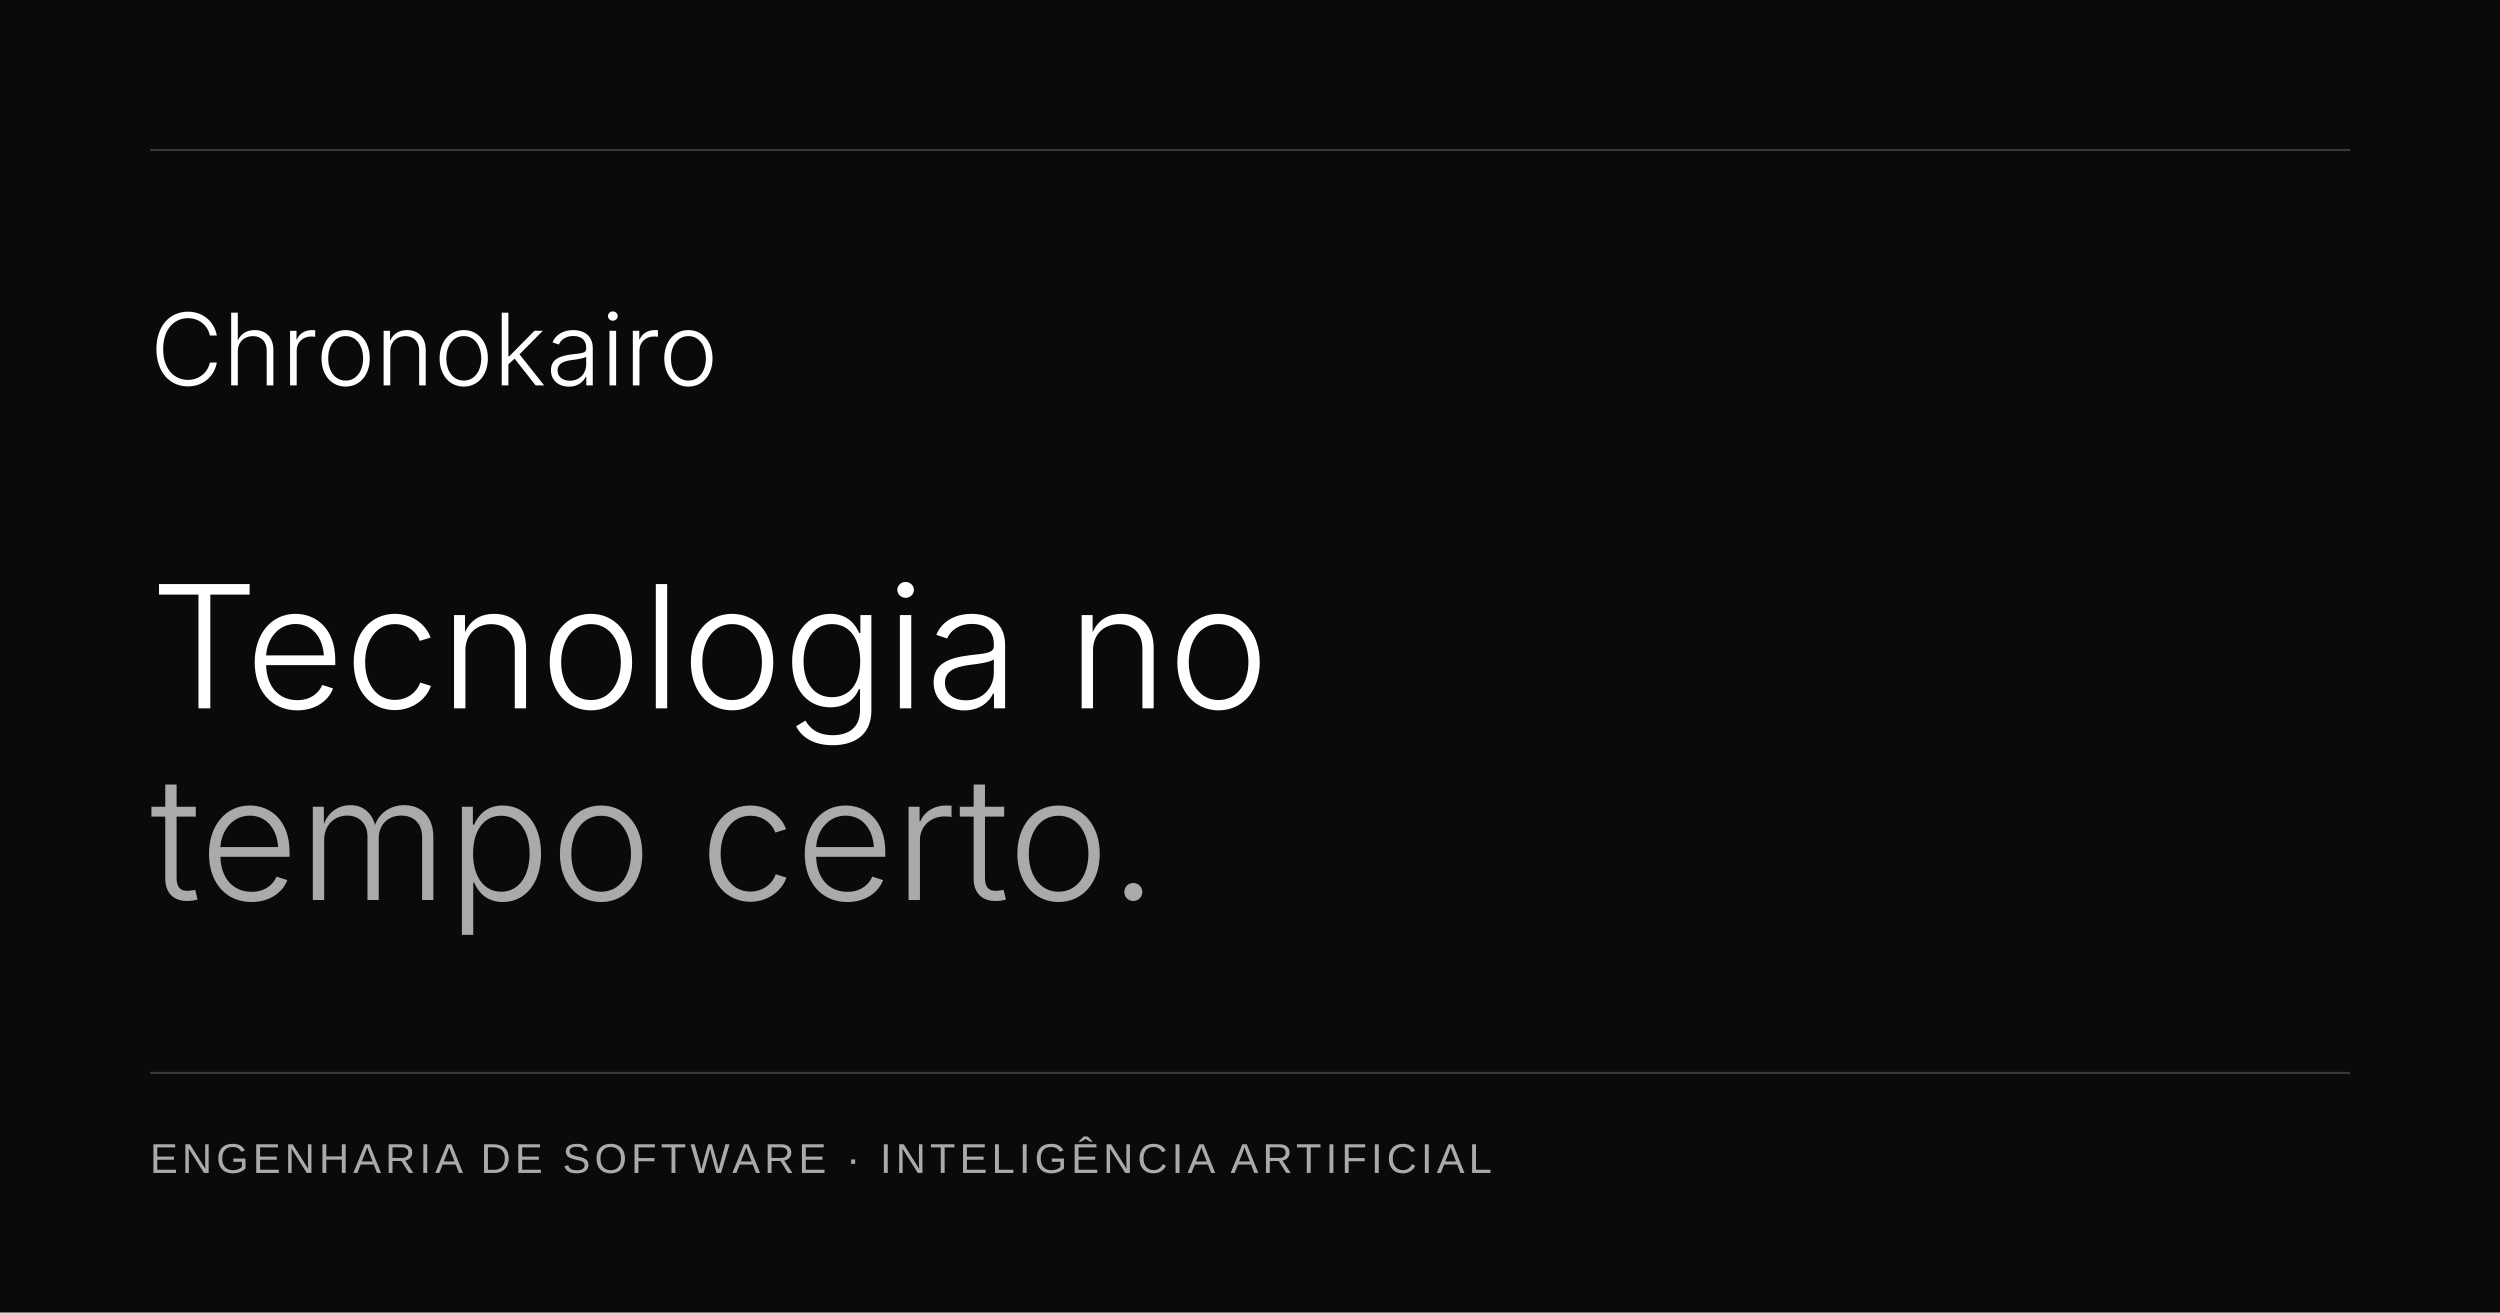
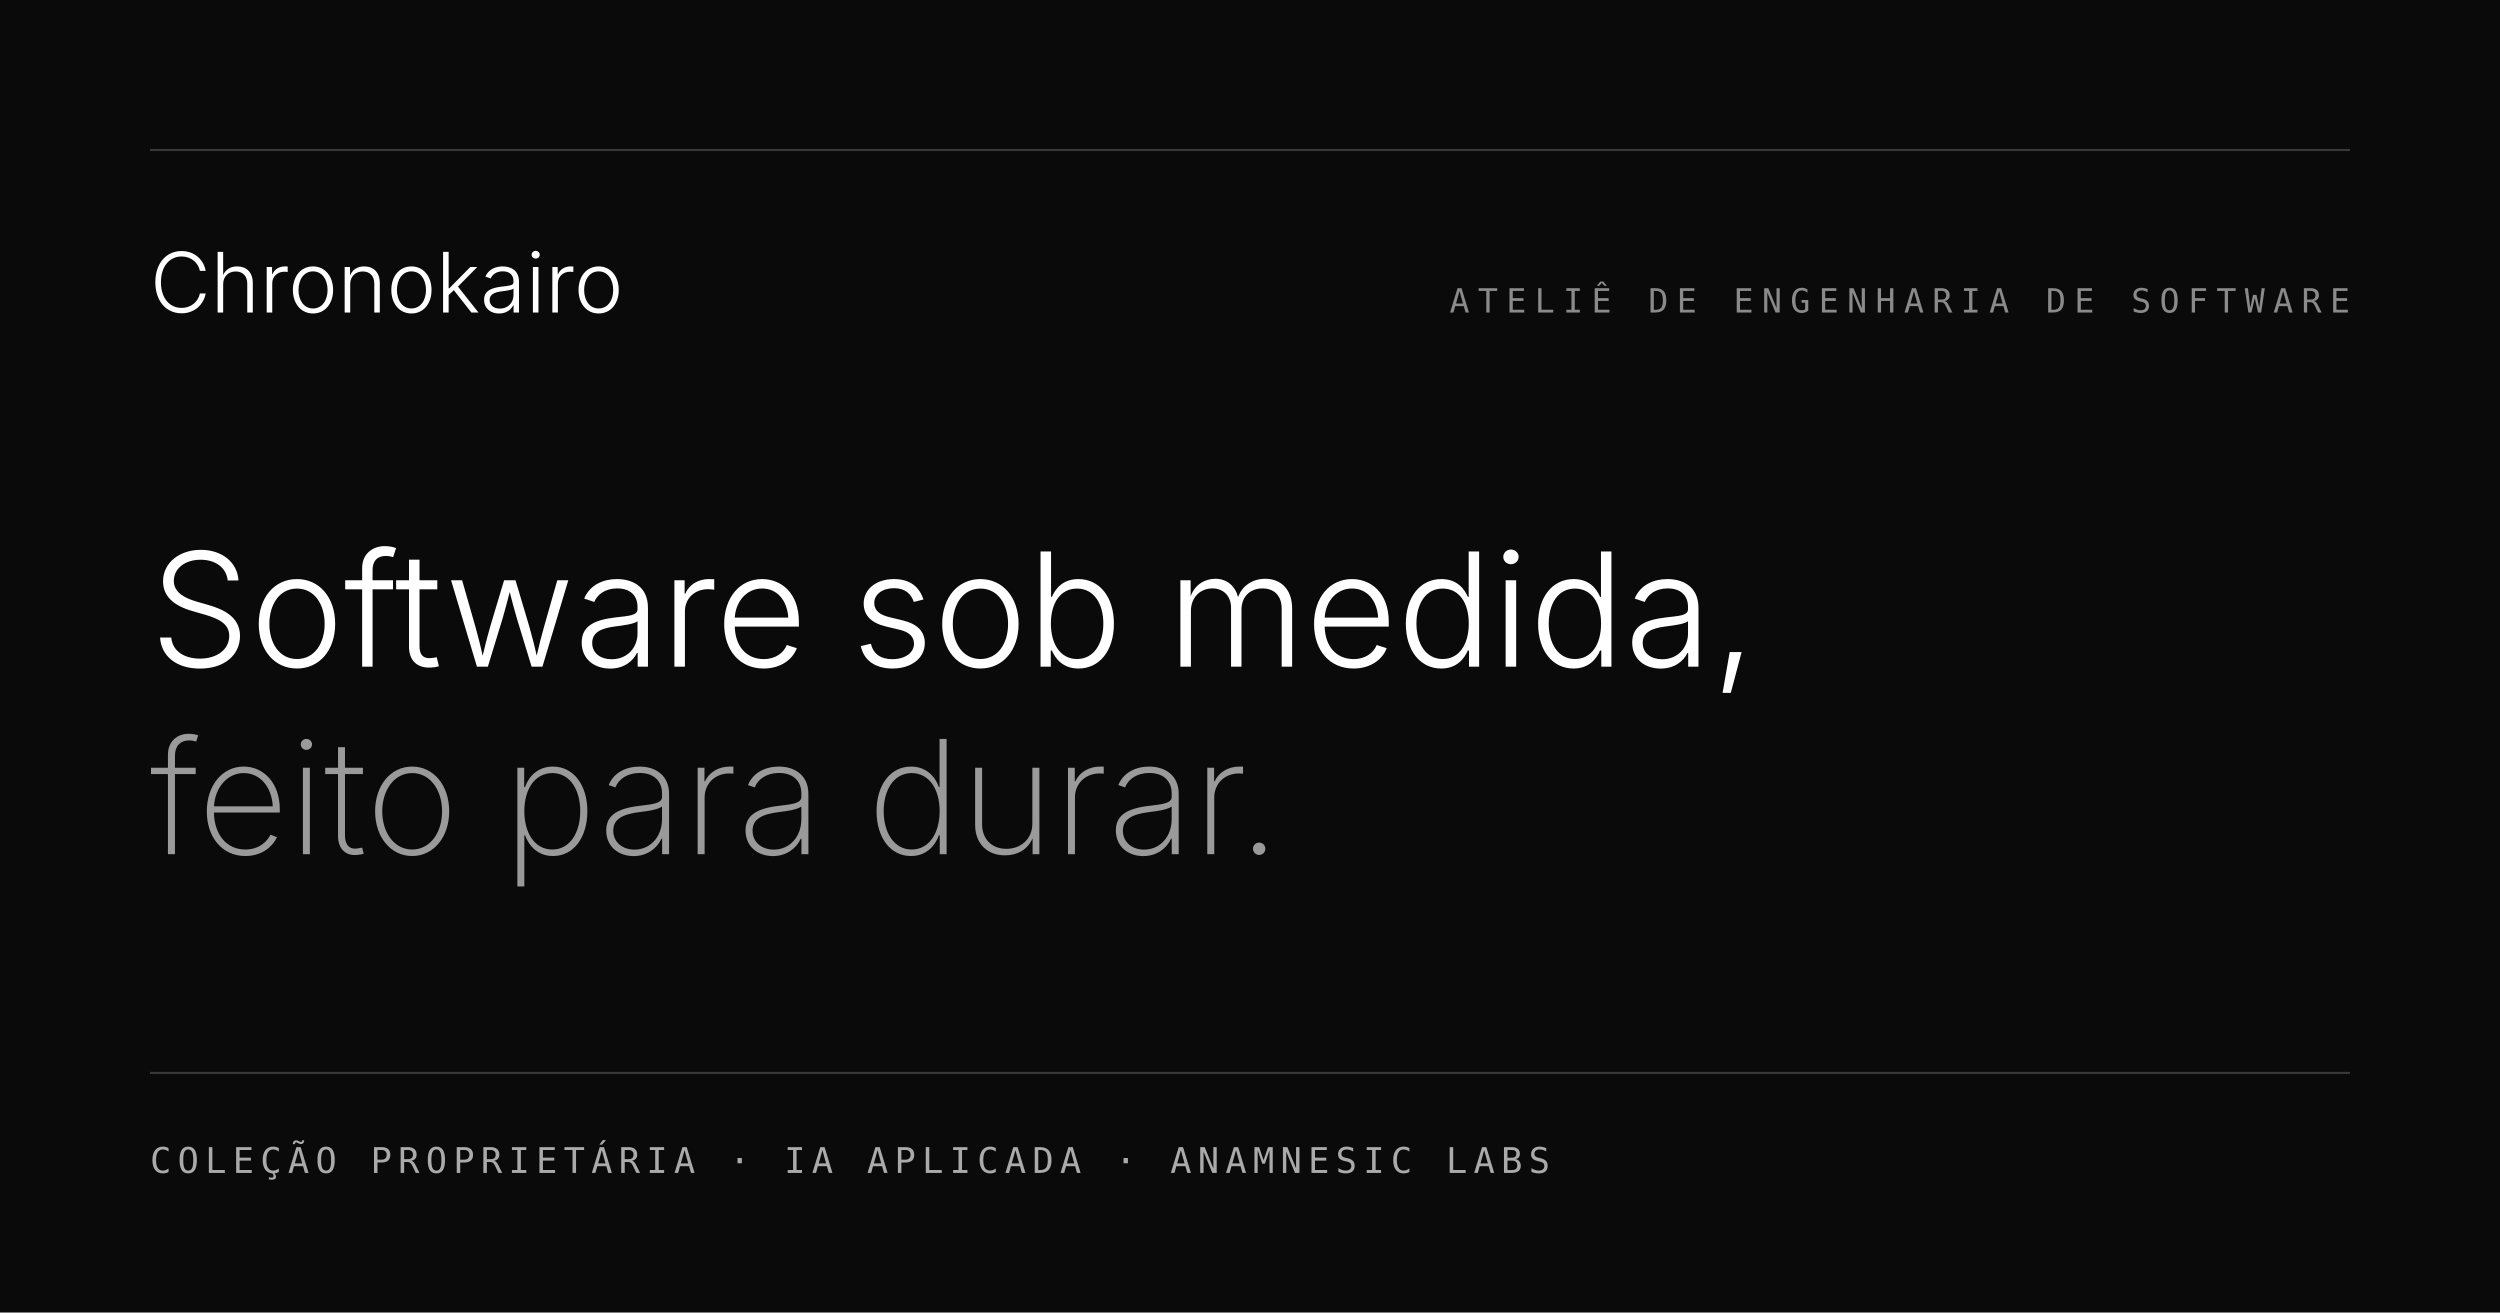
<svg xmlns="http://www.w3.org/2000/svg" width="1200" height="630" viewBox="0 0 1200 630">
  <rect width="1200" height="630" fill="#0a0a0a" />
  <line x1="72" y1="72" x2="1128" y2="72" stroke="#393939" stroke-width="1" />
-   <text x="72" y="185" font-family="Inter, Arial, sans-serif" font-size="48" font-weight="300" fill="#ffffff">Chronokairo</text>
-   <text x="72" y="340" font-family="Inter, Arial, sans-serif" font-size="82" font-weight="300" fill="#ffffff">Tecnologia no</text>
-   <text x="72" y="432" font-family="Inter, Arial, sans-serif" font-size="82" font-weight="300" fill="#aaaaaa">tempo certo.</text>
+   <text x="72" y="150" font-family="Inter, DejaVu Sans, Arial, sans-serif" font-size="40" font-weight="300" fill="#ffffff">Chronokairo</text>
+   <text x="1128" y="150" text-anchor="end" font-family="DejaVu Sans Mono, monospace" font-size="16" fill="#8a8a8a" letter-spacing="4">ATELIÊ DE ENGENHARIA DE SOFTWARE</text>
+   <text x="72" y="320" font-family="Inter, DejaVu Sans, Arial, sans-serif" font-size="76" font-weight="300" fill="#ffffff">Software sob medida,</text>
+   <text x="72" y="410" font-family="Inter, DejaVu Sans, Arial, sans-serif" font-size="76" font-weight="200" fill="#9a9a9a">feito para durar.</text>
  <line x1="72" y1="515" x2="1128" y2="515" stroke="#393939" stroke-width="1" />
-   <text x="72" y="563" font-family="Arial, sans-serif" font-size="20" fill="#aaaaaa" letter-spacing="2">ENGENHARIA DE SOFTWARE · INTELIGÊNCIA ARTIFICIAL</text>
+   <text x="72" y="563" font-family="DejaVu Sans Mono, monospace" font-size="17" fill="#aaaaaa" letter-spacing="3">COLEÇÃO PROPRIETÁRIA · IA APLICADA · ANAMNESIC LABS</text>
</svg>
